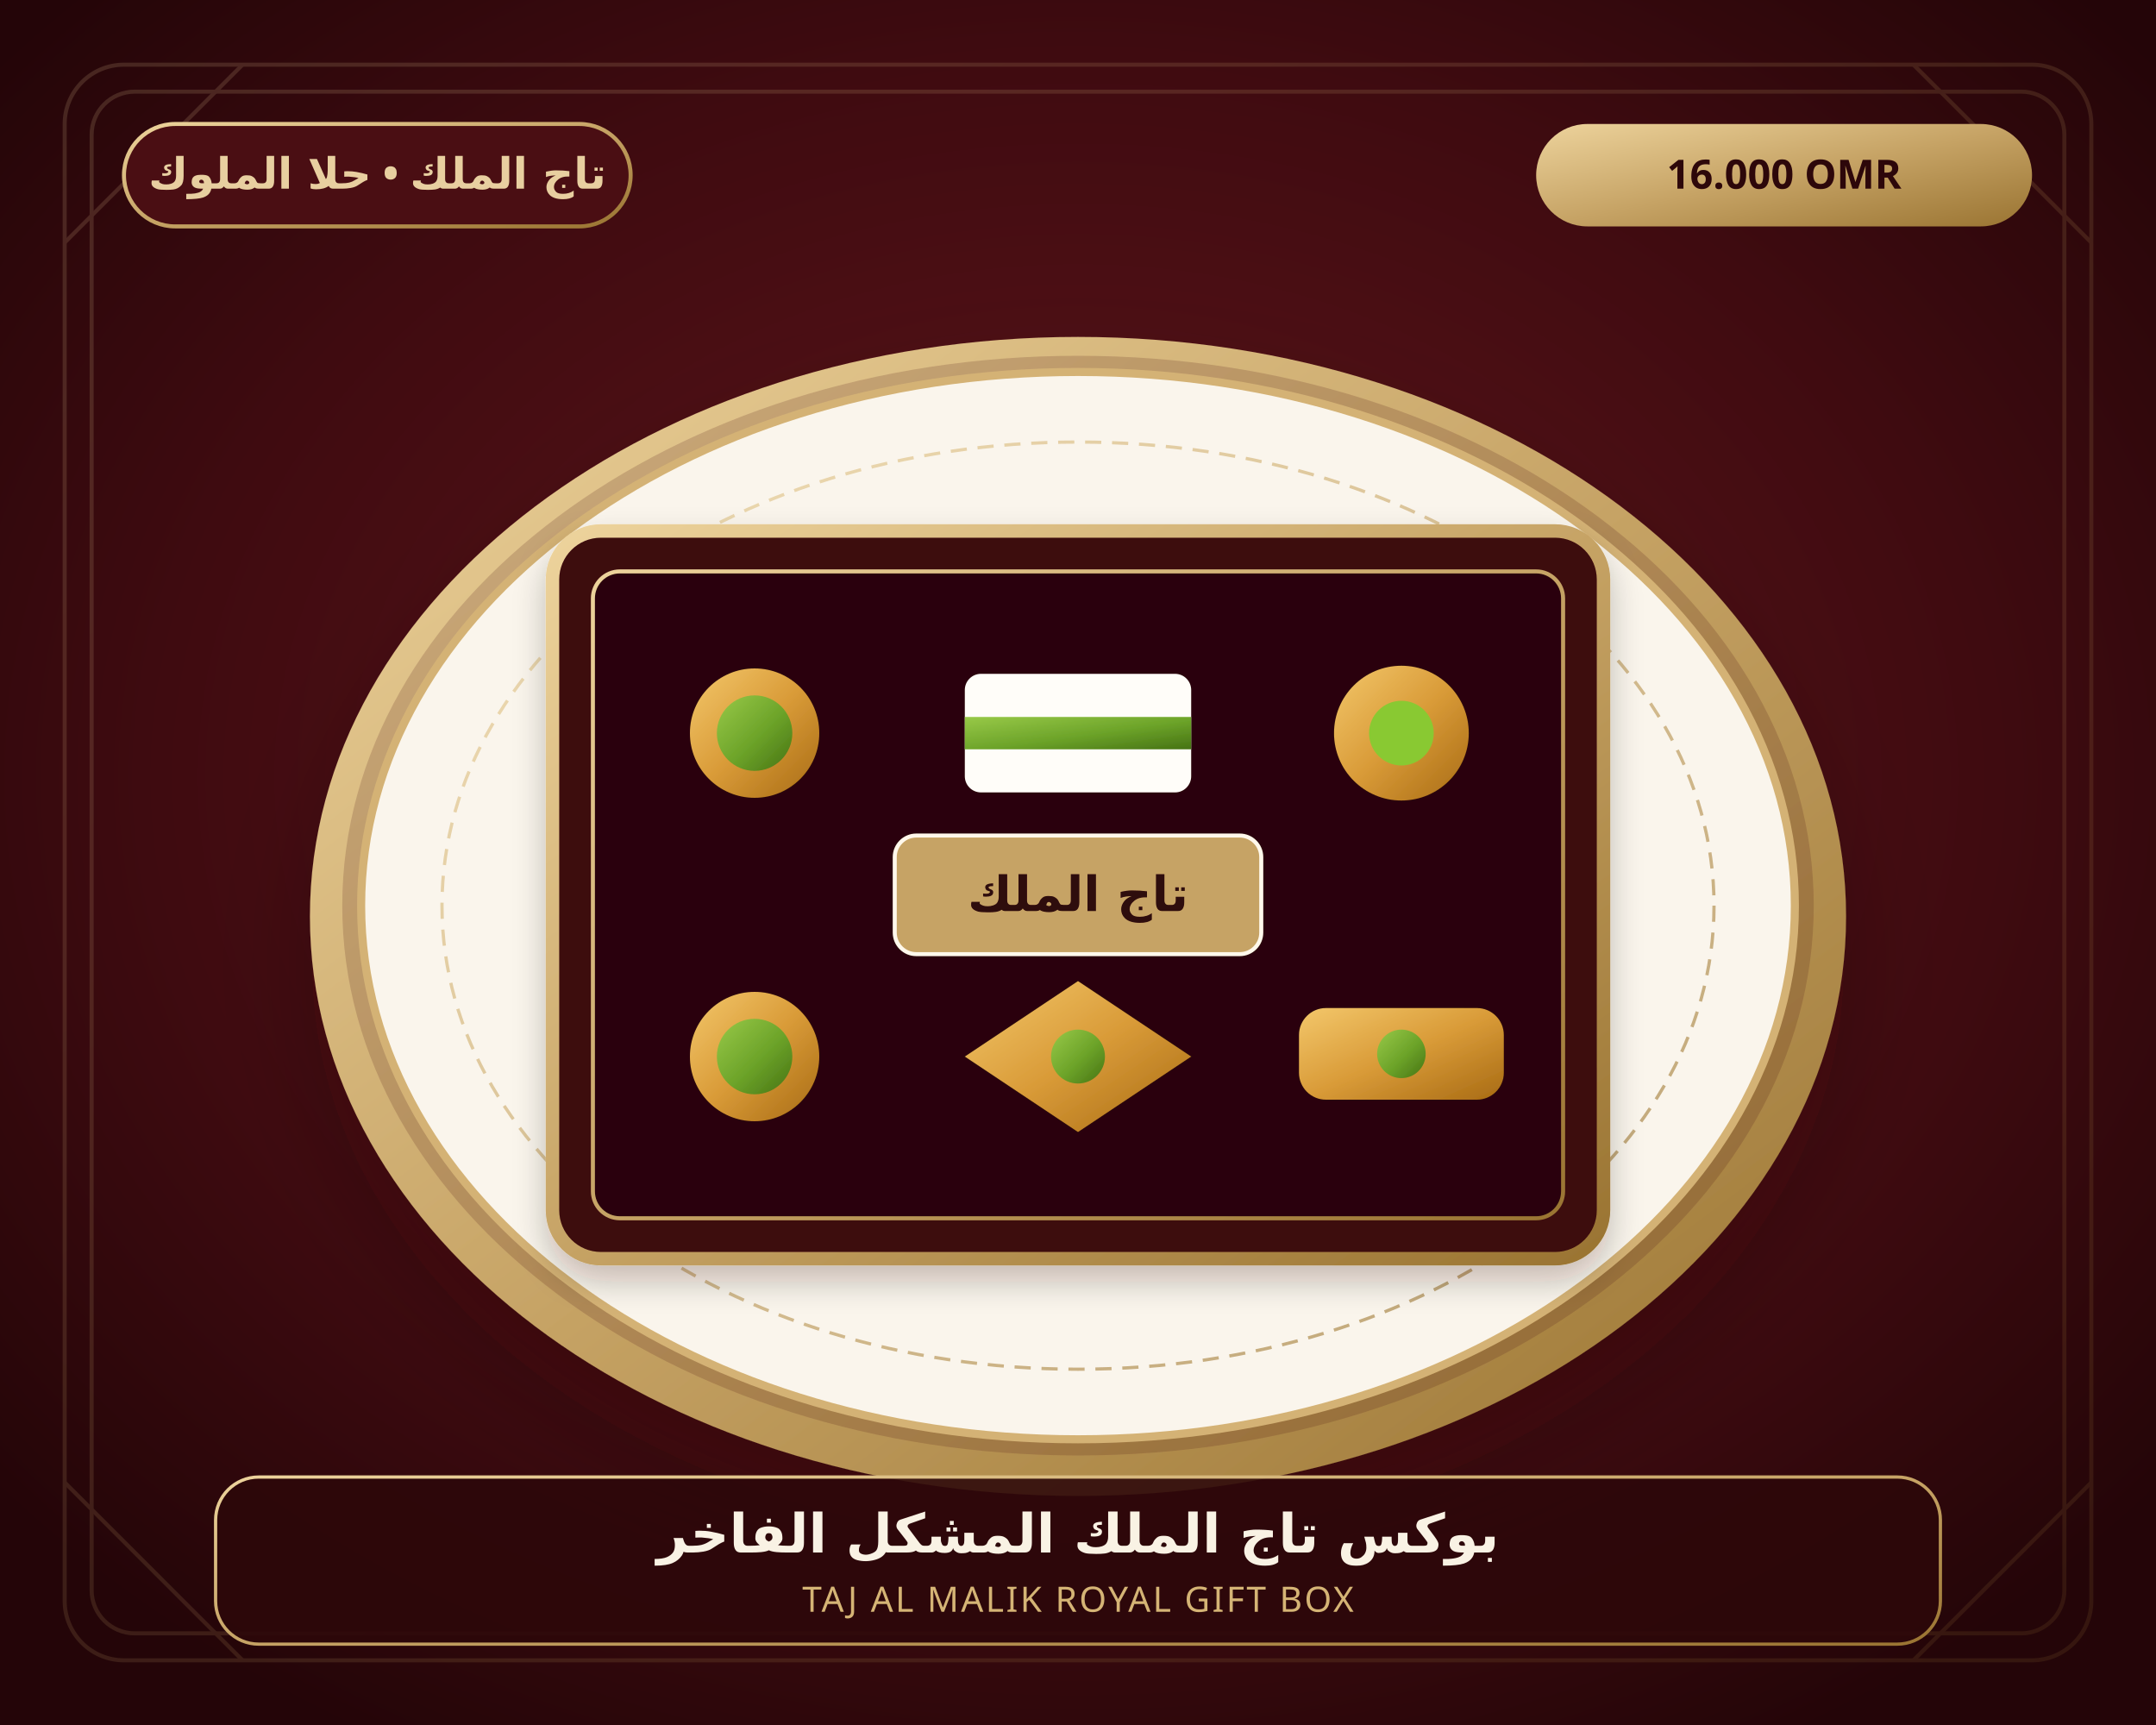
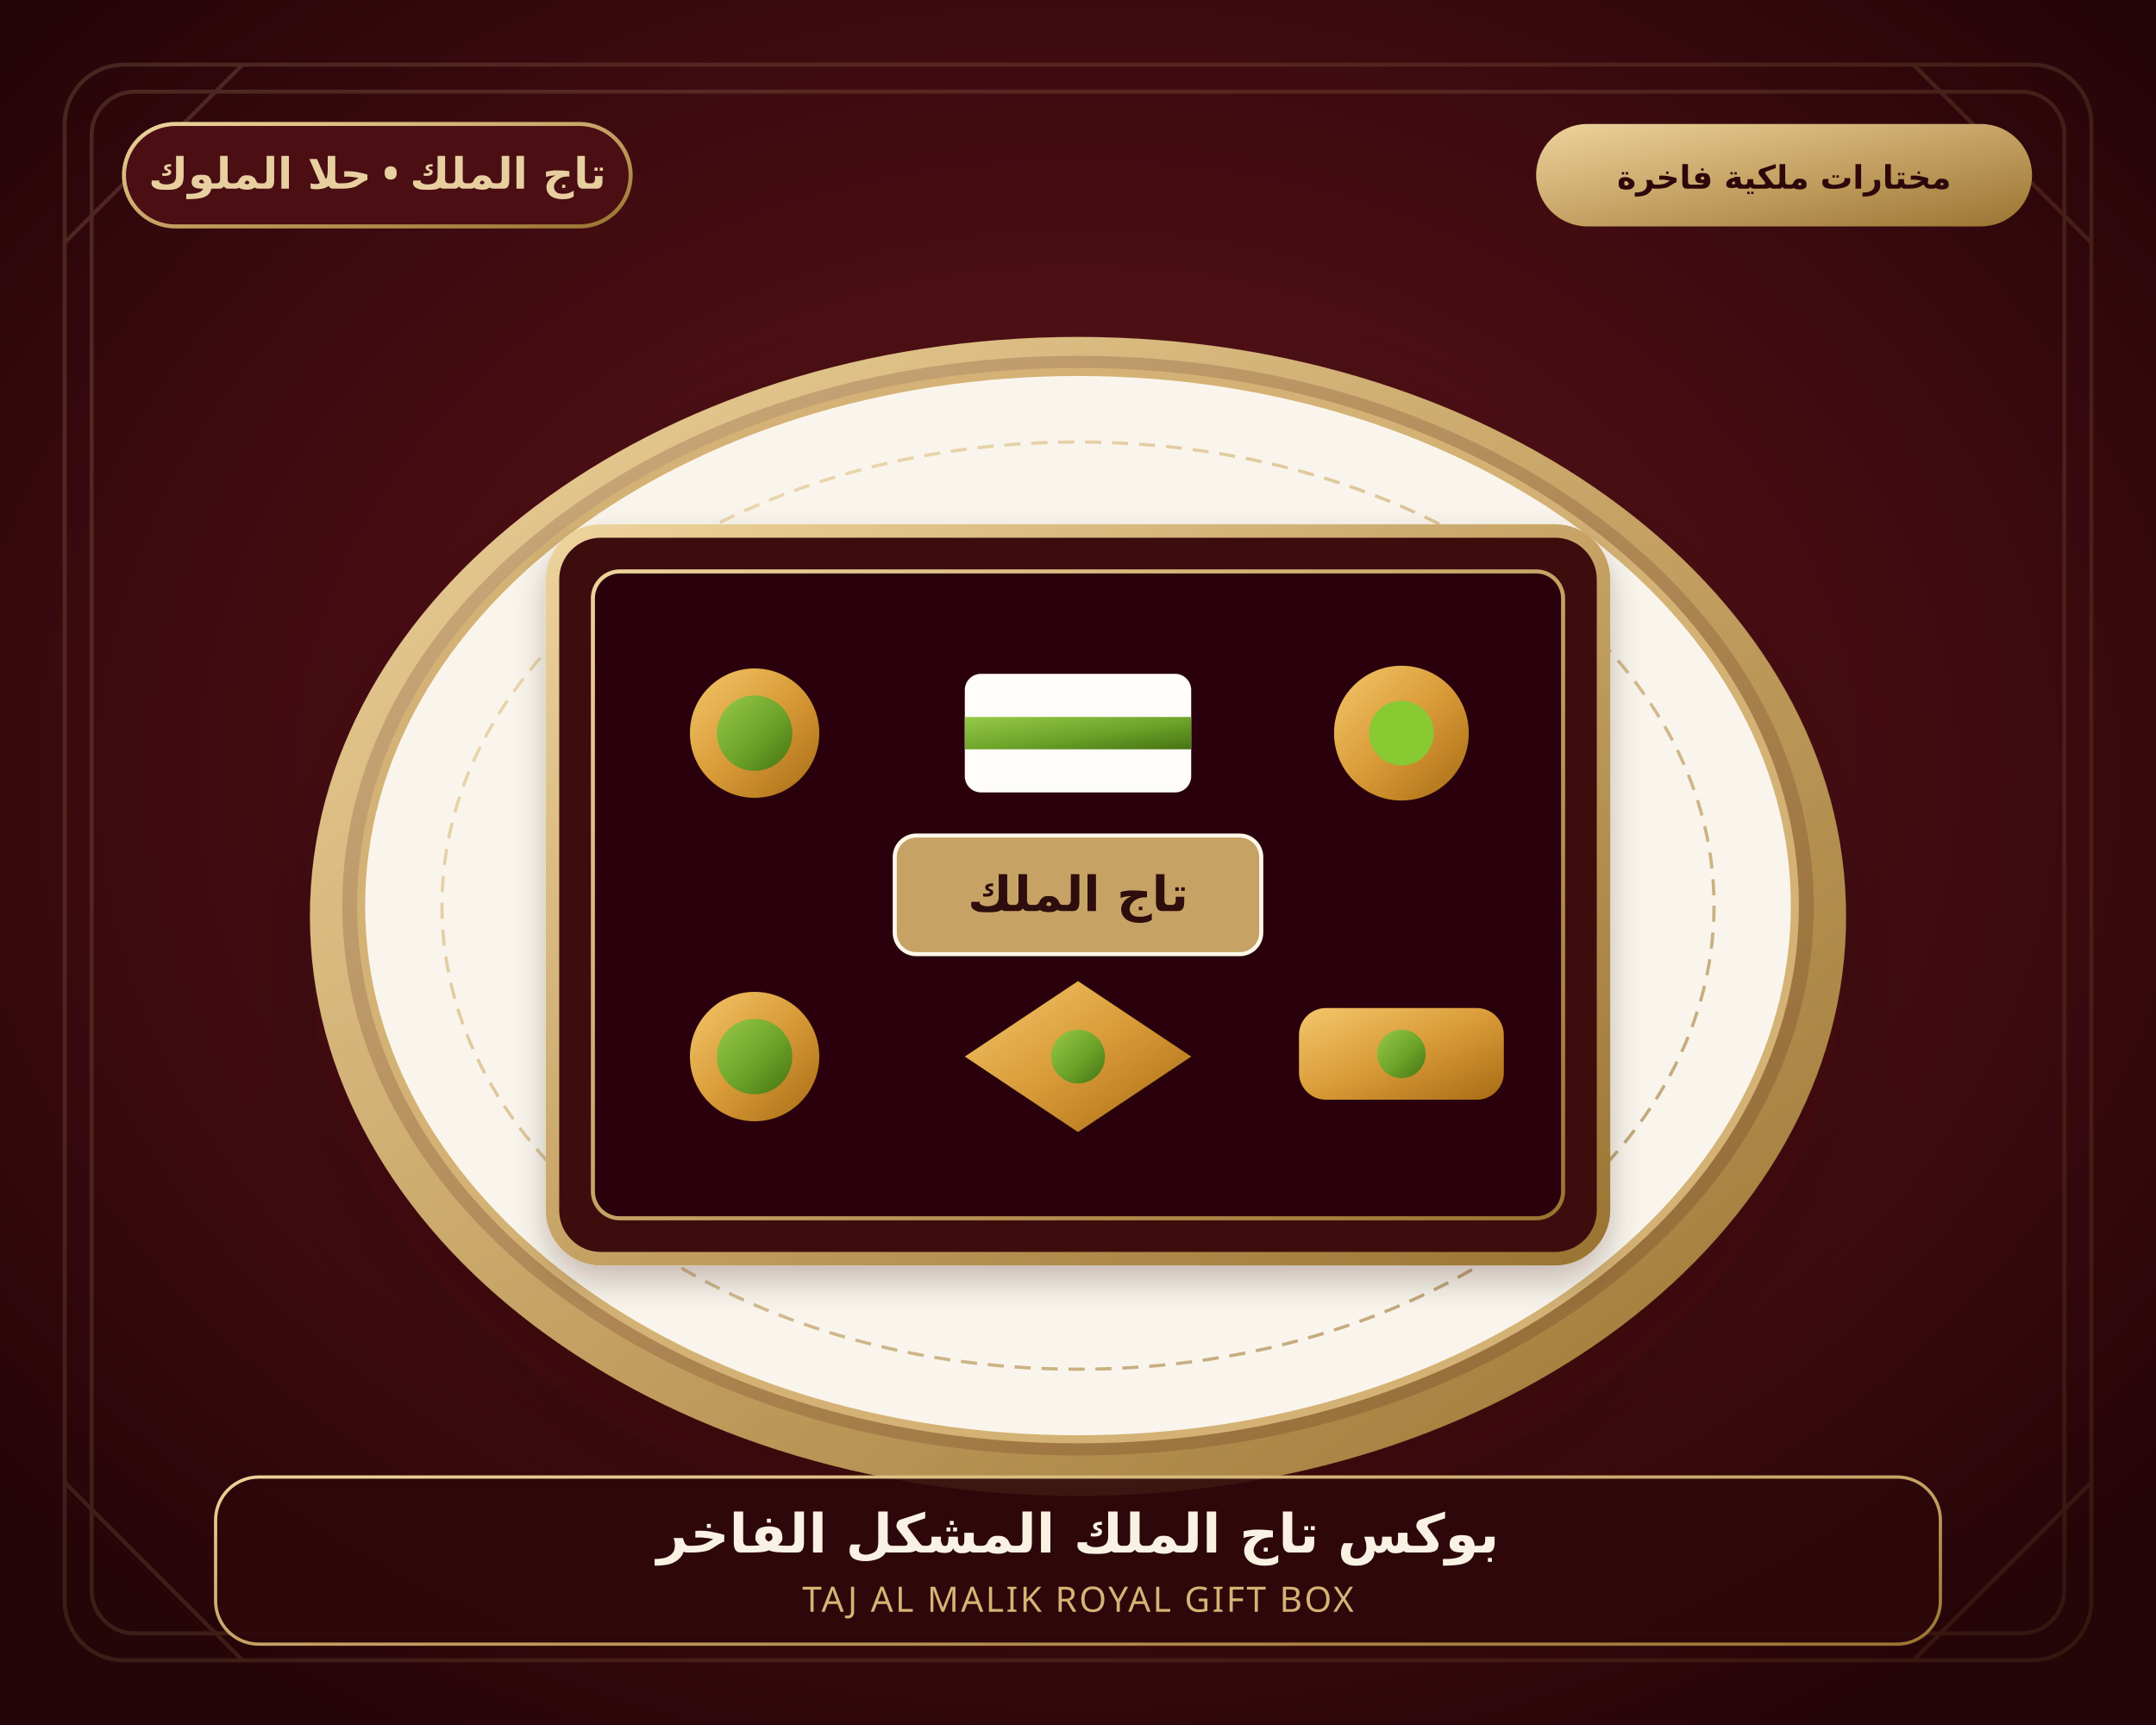
<svg xmlns="http://www.w3.org/2000/svg" viewBox="0 0 800 640" width="800" height="640">
  <defs>
    <radialGradient id="bgGrad" cx="50%" cy="45%" r="65%">
      <stop offset="0%" stop-color="#63151C" />
      <stop offset="65%" stop-color="#3F0B10" />
      <stop offset="100%" stop-color="#240508" />
    </radialGradient>
    <linearGradient id="goldRim" x1="0%" y1="0%" x2="100%" y2="100%">
      <stop offset="0%" stop-color="#EDD39C" />
      <stop offset="50%" stop-color="#C6A365" />
      <stop offset="100%" stop-color="#9A7432" />
    </linearGradient>
    <linearGradient id="kataifiGold" x1="0%" y1="0%" x2="100%" y2="100%">
      <stop offset="0%" stop-color="#F3C76B" />
      <stop offset="50%" stop-color="#D99B38" />
      <stop offset="100%" stop-color="#A86B14" />
    </linearGradient>
    <linearGradient id="pistachioGreen" x1="0%" y1="0%" x2="100%" y2="100%">
      <stop offset="0%" stop-color="#98C948" />
      <stop offset="55%" stop-color="#6CA329" />
      <stop offset="100%" stop-color="#467314" />
    </linearGradient>
    <linearGradient id="qishtaCream" x1="0%" y1="0%" x2="0%" y2="100%">
      <stop offset="0%" stop-color="#FFFFFF" />
      <stop offset="70%" stop-color="#FFF9EC" />
      <stop offset="100%" stop-color="#EFE2C8" />
    </linearGradient>
    <linearGradient id="walnutBronze" x1="0%" y1="0%" x2="100%" y2="100%">
      <stop offset="0%" stop-color="#C48845" />
      <stop offset="50%" stop-color="#8F5922" />
      <stop offset="100%" stop-color="#5E350E" />
    </linearGradient>
    <linearGradient id="chocoRich" x1="0%" y1="0%" x2="100%" y2="100%">
      <stop offset="0%" stop-color="#5A311D" />
      <stop offset="50%" stop-color="#3B1D0F" />
      <stop offset="100%" stop-color="#241007" />
    </linearGradient>
    <filter id="softShadow" x="-15%" y="-15%" width="130%" height="135%">
      <feDropShadow dx="0" dy="18" stdDeviation="18" flood-color="#2B070A" flood-opacity="0.22" />
    </filter>
    <filter id="pieceShadow" x="-20%" y="-20%" width="140%" height="140%">
      <feDropShadow dx="0" dy="6" stdDeviation="6" flood-color="#2B070A" flood-opacity="0.24" />
    </filter>
  </defs>
  <rect width="800" height="640" fill="url(#bgGrad)" />
  <g opacity="0.16" stroke="url(#goldRim)" stroke-width="1.5" fill="none">
    <rect x="24" y="24" width="752" height="592" rx="22" />
    <rect x="34" y="34" width="732" height="572" rx="16" />
    <path d="M24 90 L90 24 M776 90 L710 24 M24 550 L90 616 M776 550 L710 616" />
  </g>
  <g filter="url(#softShadow)">
    <ellipse cx="400" cy="340" rx="285" ry="215" fill="url(#goldRim)" />
    <ellipse cx="400" cy="336" rx="273" ry="204" fill="#4A0E13" opacity="0.18" />
    <ellipse cx="400" cy="336" rx="266" ry="198" fill="#FAF5EC" stroke="#D4B275" stroke-width="3" />
    <ellipse cx="400" cy="336" rx="236" ry="172" fill="none" stroke="url(#goldRim)" stroke-width="1.2" stroke-dasharray="6 4" opacity="0.65" />
  </g>
  <g filter="url(#pieceShadow)">
    <g transform="translate(400, 332)">
      <rect x="-195" y="-135" width="390" height="270" rx="18" fill="#3D0A0E" stroke="url(#goldRim)" stroke-width="5" />
      <rect x="-180" y="-120" width="360" height="240" rx="10" fill="#290609" stroke="url(#goldRim)" stroke-width="1.5" />
      <line x1="-60" y1="-120" x2="-60" y2="120" stroke="url(#goldRim)" stroke-width="3" />
      <line x1="60" y1="-120" x2="60" y2="120" stroke="url(#goldRim)" stroke-width="3" />
      <line x1="-180" y1="0" x2="180" y2="0" stroke="url(#goldRim)" stroke-width="3" />
      <circle cx="-120" cy="-60" r="24" fill="url(#kataifiGold)" />
      <circle cx="-120" cy="-60" r="14" fill="url(#pistachioGreen)" />
      <circle cx="-120" cy="60" r="24" fill="url(#kataifiGold)" />
      <circle cx="-120" cy="60" r="14" fill="url(#pistachioGreen)" />
      <rect x="-42" y="-82" width="84" height="44" rx="6" fill="#FFFDF9" />
      <rect x="-42" y="-66" width="84" height="12" fill="url(#pistachioGreen)" />
      <polygon points="0,32 42,60 0,88 -42,60" fill="url(#kataifiGold)" />
      <circle cx="0" cy="60" r="10" fill="url(#pistachioGreen)" />
      <circle cx="120" cy="-60" r="25" fill="url(#kataifiGold)" />
      <circle cx="120" cy="-60" r="12" fill="#89C932" />
      <rect x="82" y="42" width="76" height="34" rx="10" fill="url(#kataifiGold)" />
      <circle cx="120" cy="59" r="9" fill="url(#pistachioGreen)" />
      <rect x="-68" y="-22" width="136" height="44" rx="8" fill="#C6A365" stroke="#FFF8EB" stroke-width="1.5" />
      <text x="0" y="6" text-anchor="middle" fill="#2D070A" font-family="Amiri, Tajawal, sans-serif" font-size="18" font-weight="bold">تاج الملك</text>
    </g>
  </g>
  <g transform="translate(46, 46)">
    <rect x="0" y="0" width="188" height="38" rx="19" fill="#4A0E13" stroke="url(#goldRim)" stroke-width="1.5" />
    <text x="94" y="24" text-anchor="middle" fill="#E8CFA0" font-family="Amiri, Tajawal, sans-serif" font-size="16" font-weight="bold">تاج الملك • حلا الملوك</text>
  </g>
  <g transform="translate(570, 46)">
    <rect x="0" y="0" width="184" height="38" rx="19" fill="url(#goldRim)" />
-     <text x="92" y="24" text-anchor="middle" fill="#2D070A" font-family="Tajawal, Plus Jakarta Sans, sans-serif" font-size="15" font-weight="bold">16.000 OMR</text>
+     <text x="92" y="24" text-anchor="middle" fill="#2D070A" font-family="Tajawal, Plus Jakarta Sans, sans-serif" font-size="12" font-weight="bold">مختارات ملكية فاخرة</text>
  </g>
  <g transform="translate(80, 548)">
    <rect x="0" y="0" width="640" height="62" rx="16" fill="#2D070A" fill-opacity="0.88" stroke="url(#goldRim)" stroke-width="1.2" />
    <text x="320" y="28" text-anchor="middle" fill="#F9F2E4" font-family="Tajawal, Amiri, sans-serif" font-size="20" font-weight="bold">بوكس تاج الملك المشكل الفاخر</text>
    <text x="320" y="50" text-anchor="middle" fill="#D5B475" font-family="Plus Jakarta Sans, sans-serif" font-size="13" letter-spacing="0.8">TAJ AL MALIK ROYAL GIFT BOX</text>
  </g>
</svg>
